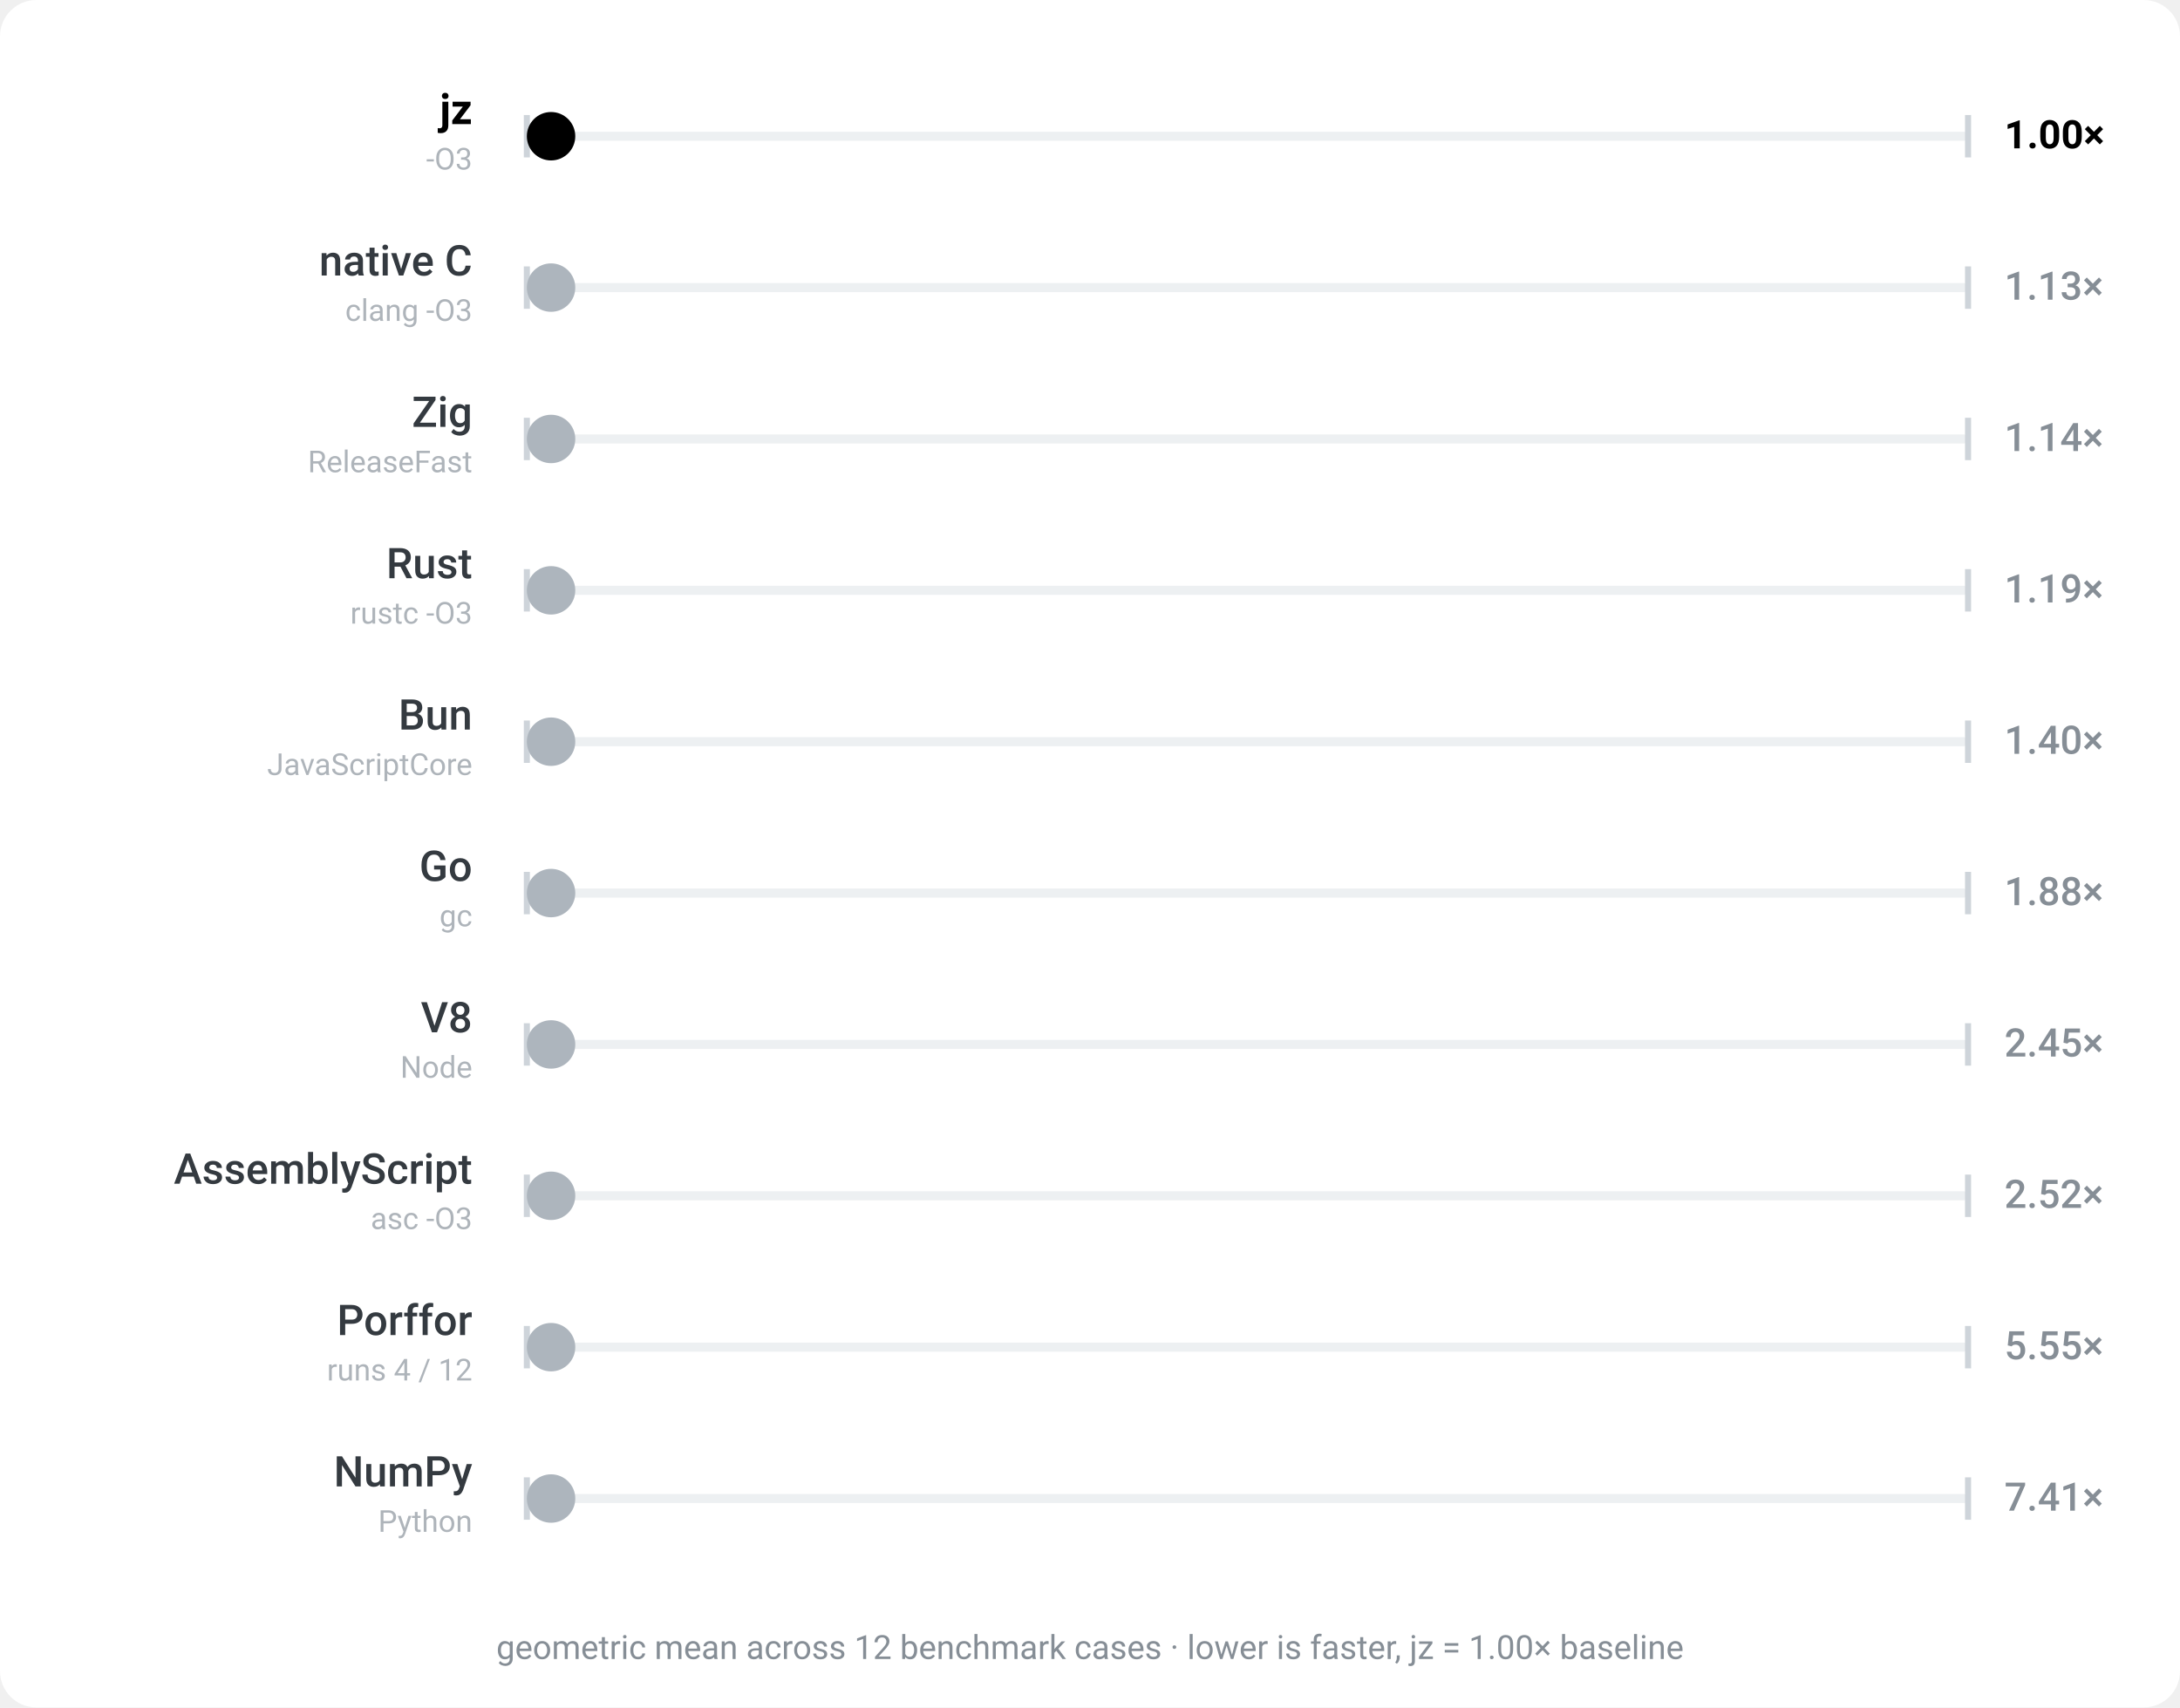
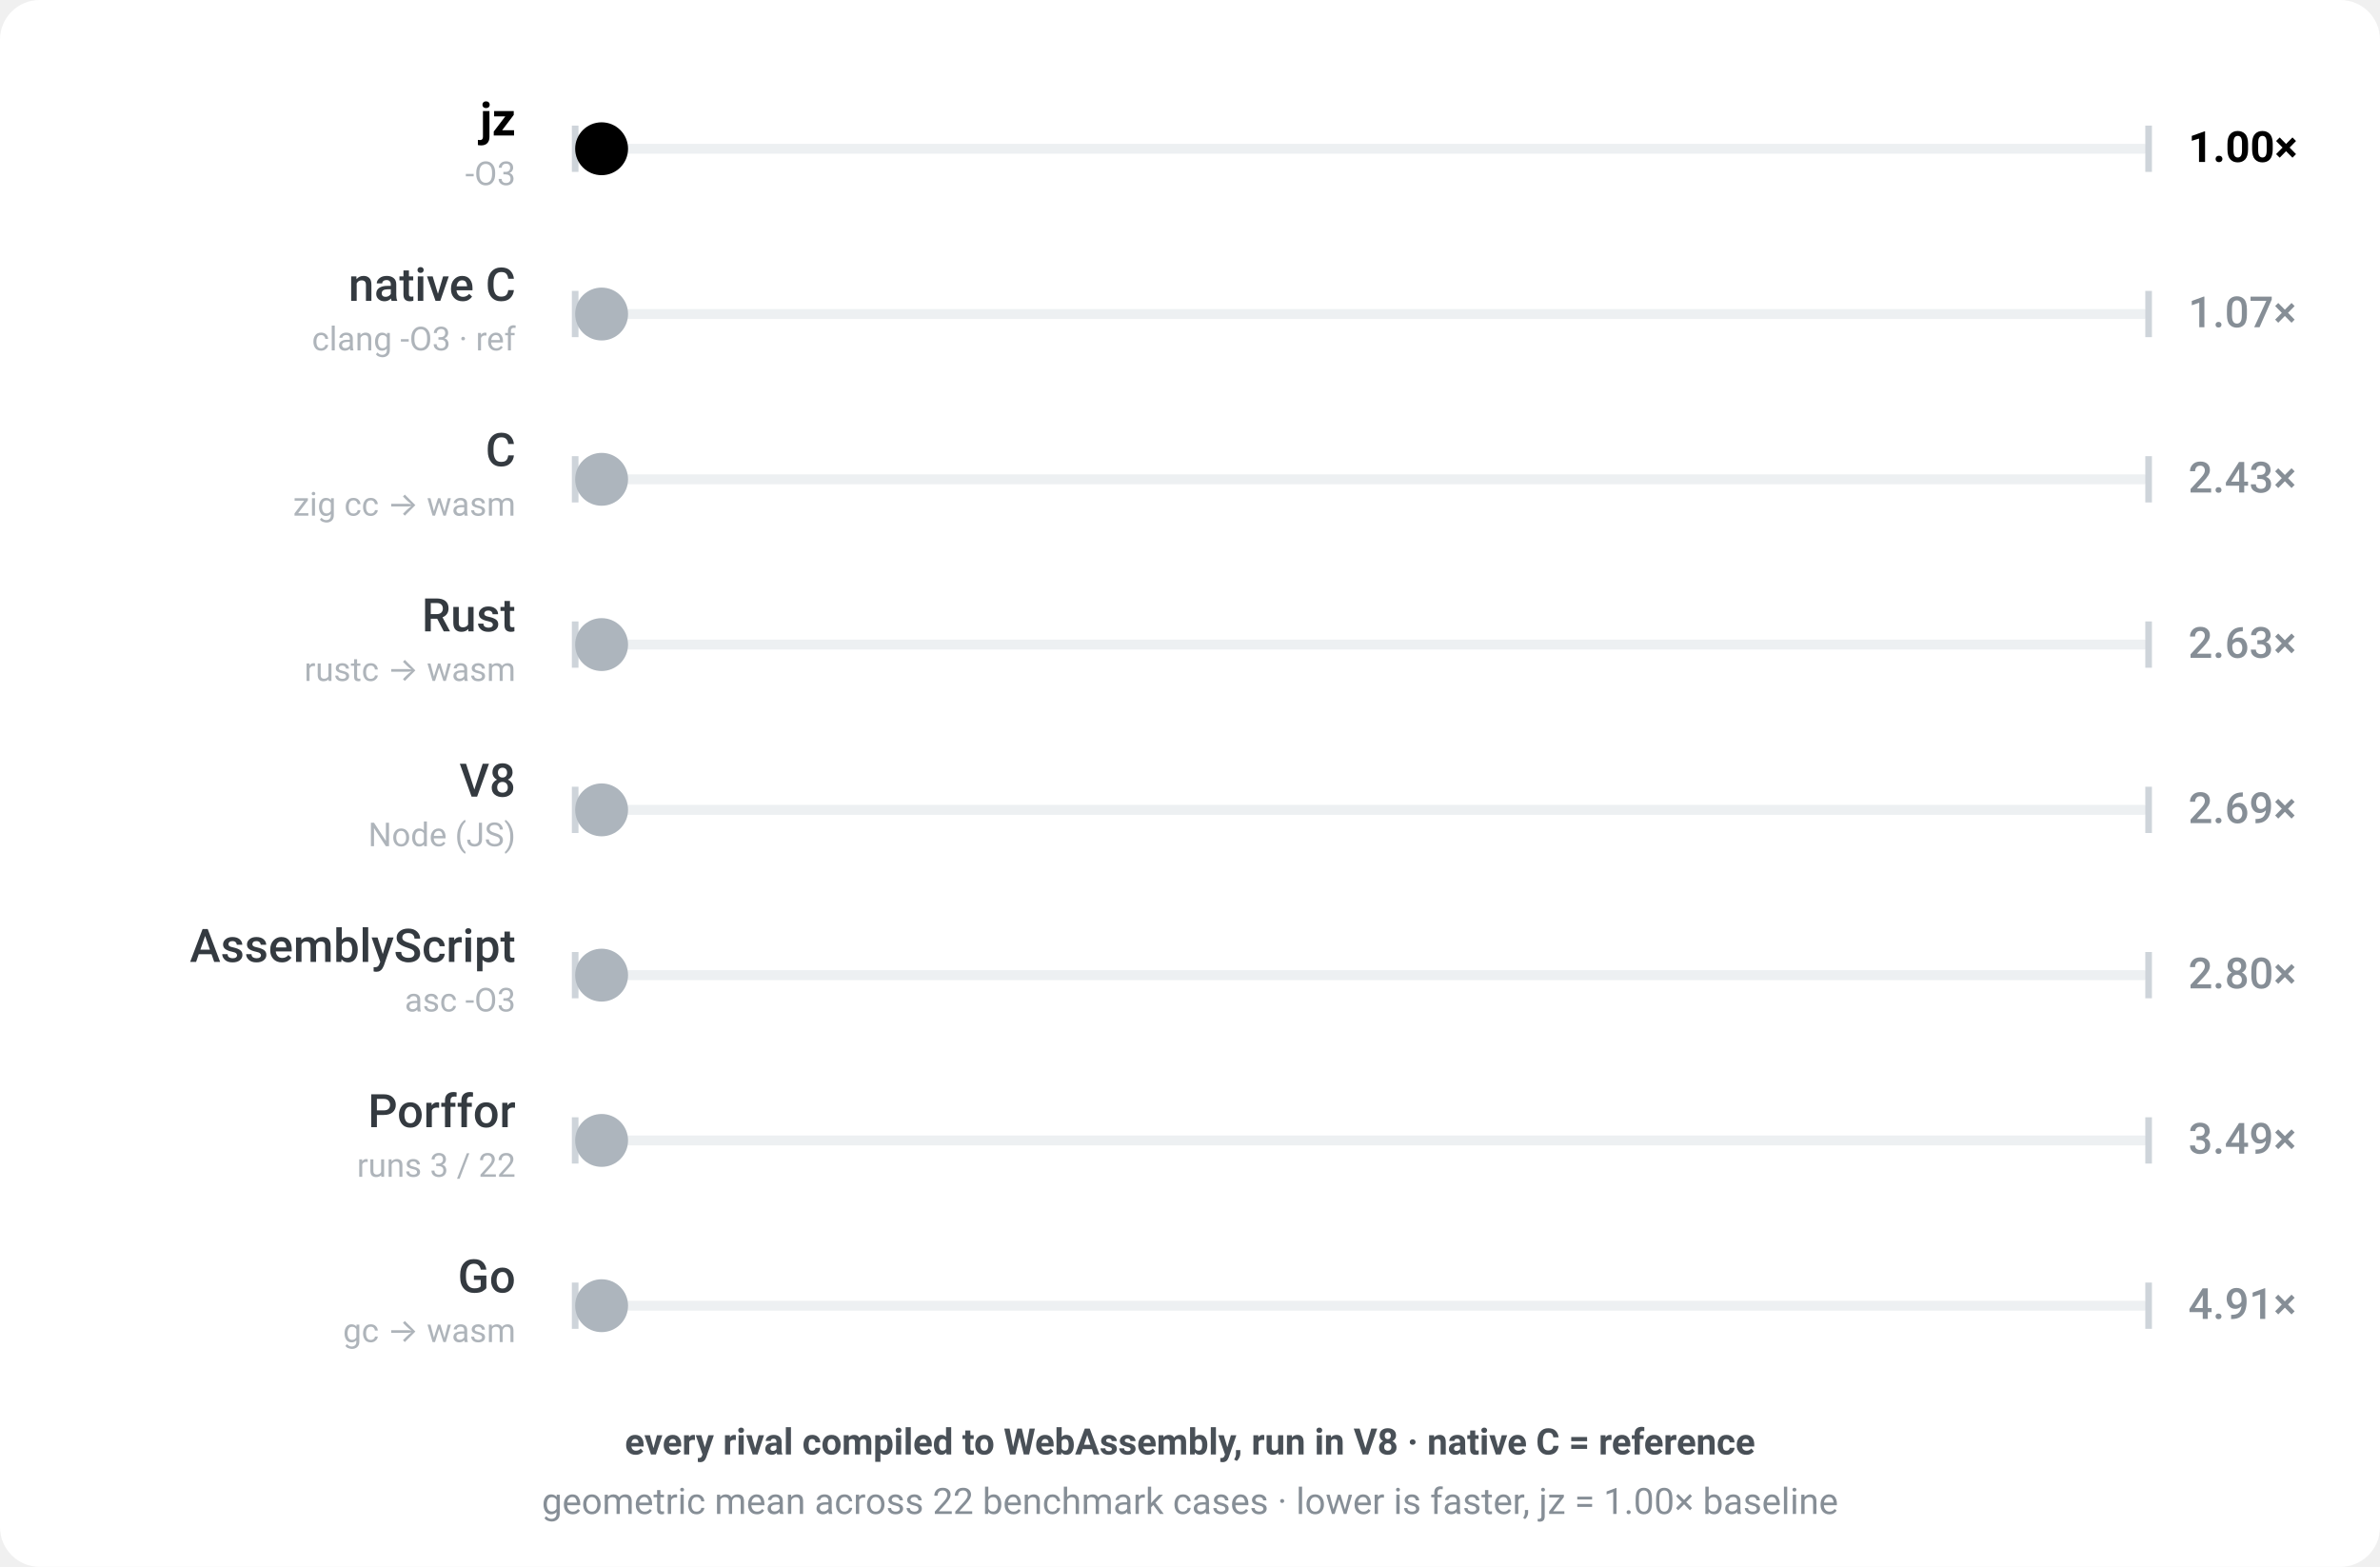
- <svg xmlns="http://www.w3.org/2000/svg" viewBox="0 0 720 564" width="720" height="564" role="img" aria-label="jz benchmark — geometric mean across 12 benchmark cases · lower is faster, jz = 1.00× baseline; each ball's speed is proportional to that engine's geometric-mean runtime across the corpus">
-   <rect width="720" height="564" rx="12" fill="#ffffff" />
+ <svg xmlns="http://www.w3.org/2000/svg" viewBox="0 0 720 474" width="720" height="474" role="img" aria-label="jz benchmark — every rival compiled to WebAssembly, run in V8 · native C = reference; geometric mean across 22 benchmark cases · lower is faster, jz = 1.00× baseline; each ball's speed is proportional to that engine's geometric-mean runtime across the corpus">
+   <rect width="720" height="474" rx="12" fill="#ffffff" />
  <g font-family="-apple-system,BlinkMacSystemFont,'Segoe UI',Roboto,sans-serif">
    <rect x="174" y="43.5" width="476" height="3" rx="1.5" fill="#edf0f2" />
    <line x1="174" y1="38" x2="174" y2="52" stroke="#ced4da" stroke-width="2" />
    <line x1="650" y1="38" x2="650" y2="52" stroke="#ced4da" stroke-width="2" />
    <text x="156" y="41" text-anchor="end" font-size="14" font-weight="700" fill="#000000">jz</text>
    <text x="156" y="56" text-anchor="end" font-size="10" fill="#aeb4ba">-O3</text>
    <text x="662" y="49" font-size="13" font-weight="700" fill="#000000">1.00×</text>
    <circle cx="182.0" cy="45" r="8" fill="#000000">
      <animate attributeName="cx" dur="1.6s" repeatCount="indefinite" calcMode="linear" keyTimes="0;0.5;1" values="182.0;642.0;182.0" begin="-0.00s" />
    </circle>
  </g>
  <g font-family="-apple-system,BlinkMacSystemFont,'Segoe UI',Roboto,sans-serif">
    <rect x="174" y="93.5" width="476" height="3" rx="1.5" fill="#edf0f2" />
    <line x1="174" y1="88" x2="174" y2="102" stroke="#ced4da" stroke-width="2" />
    <line x1="650" y1="88" x2="650" y2="102" stroke="#ced4da" stroke-width="2" />
    <text x="156" y="91" text-anchor="end" font-size="14" font-weight="500" fill="#343a40">native C</text>
-     <text x="156" y="106" text-anchor="end" font-size="10" fill="#aeb4ba">clang -O3</text>
-     <text x="662" y="99" font-size="13" font-weight="500" fill="#868e96">1.13×</text>
+     <text x="156" y="106" text-anchor="end" font-size="10" fill="#aeb4ba">clang -O3 · ref</text>
+     <text x="662" y="99" font-size="13" font-weight="500" fill="#868e96">1.07×</text>
    <circle cx="182.0" cy="95" r="8" fill="#adb5bd">
-       <animate attributeName="cx" dur="1.808s" repeatCount="indefinite" calcMode="linear" keyTimes="0;0.5;1" values="182.0;642.0;182.0" begin="-0.41s" />
+       <animate attributeName="cx" dur="1.712s" repeatCount="indefinite" calcMode="linear" keyTimes="0;0.5;1" values="182.0;642.0;182.0" begin="-0.41s" />
    </circle>
  </g>
  <g font-family="-apple-system,BlinkMacSystemFont,'Segoe UI',Roboto,sans-serif">
    <rect x="174" y="143.5" width="476" height="3" rx="1.5" fill="#edf0f2" />
    <line x1="174" y1="138" x2="174" y2="152" stroke="#ced4da" stroke-width="2" />
    <line x1="650" y1="138" x2="650" y2="152" stroke="#ced4da" stroke-width="2" />
-     <text x="156" y="141" text-anchor="end" font-size="14" font-weight="500" fill="#343a40">Zig</text>
-     <text x="156" y="156" text-anchor="end" font-size="10" fill="#aeb4ba">ReleaseFast</text>
-     <text x="662" y="149" font-size="13" font-weight="500" fill="#868e96">1.14×</text>
+     <text x="156" y="141" text-anchor="end" font-size="14" font-weight="500" fill="#343a40">C</text>
+     <text x="156" y="156" text-anchor="end" font-size="10" fill="#aeb4ba">zig cc → wasm</text>
+     <text x="662" y="149" font-size="13" font-weight="500" fill="#868e96">2.43×</text>
    <circle cx="182.0" cy="145" r="8" fill="#adb5bd">
-       <animate attributeName="cx" dur="1.824s" repeatCount="indefinite" calcMode="linear" keyTimes="0;0.5;1" values="182.0;642.0;182.0" begin="-0.82s" />
+       <animate attributeName="cx" dur="3.888s" repeatCount="indefinite" calcMode="linear" keyTimes="0;0.5;1" values="182.0;642.0;182.0" begin="-0.82s" />
    </circle>
  </g>
  <g font-family="-apple-system,BlinkMacSystemFont,'Segoe UI',Roboto,sans-serif">
    <rect x="174" y="193.5" width="476" height="3" rx="1.5" fill="#edf0f2" />
    <line x1="174" y1="188" x2="174" y2="202" stroke="#ced4da" stroke-width="2" />
    <line x1="650" y1="188" x2="650" y2="202" stroke="#ced4da" stroke-width="2" />
    <text x="156" y="191" text-anchor="end" font-size="14" font-weight="500" fill="#343a40">Rust</text>
-     <text x="156" y="206" text-anchor="end" font-size="10" fill="#aeb4ba">rustc -O3</text>
-     <text x="662" y="199" font-size="13" font-weight="500" fill="#868e96">1.19×</text>
+     <text x="156" y="206" text-anchor="end" font-size="10" fill="#aeb4ba">rustc → wasm</text>
+     <text x="662" y="199" font-size="13" font-weight="500" fill="#868e96">2.63×</text>
    <circle cx="182.0" cy="195" r="8" fill="#adb5bd">
-       <animate attributeName="cx" dur="1.904s" repeatCount="indefinite" calcMode="linear" keyTimes="0;0.5;1" values="182.0;642.0;182.0" begin="-1.23s" />
+       <animate attributeName="cx" dur="4.208s" repeatCount="indefinite" calcMode="linear" keyTimes="0;0.5;1" values="182.0;642.0;182.0" begin="-1.23s" />
    </circle>
  </g>
  <g font-family="-apple-system,BlinkMacSystemFont,'Segoe UI',Roboto,sans-serif">
    <rect x="174" y="243.5" width="476" height="3" rx="1.5" fill="#edf0f2" />
    <line x1="174" y1="238" x2="174" y2="252" stroke="#ced4da" stroke-width="2" />
    <line x1="650" y1="238" x2="650" y2="252" stroke="#ced4da" stroke-width="2" />
-     <text x="156" y="241" text-anchor="end" font-size="14" font-weight="500" fill="#343a40">Bun</text>
-     <text x="156" y="256" text-anchor="end" font-size="10" fill="#aeb4ba">JavaScriptCore</text>
-     <text x="662" y="249" font-size="13" font-weight="500" fill="#868e96">1.40×</text>
+     <text x="156" y="241" text-anchor="end" font-size="14" font-weight="500" fill="#343a40">V8</text>
+     <text x="156" y="256" text-anchor="end" font-size="10" fill="#aeb4ba">Node (JS)</text>
+     <text x="662" y="249" font-size="13" font-weight="500" fill="#868e96">2.69×</text>
    <circle cx="182.0" cy="245" r="8" fill="#adb5bd">
-       <animate attributeName="cx" dur="2.24s" repeatCount="indefinite" calcMode="linear" keyTimes="0;0.5;1" values="182.0;642.0;182.0" begin="-1.64s" />
+       <animate attributeName="cx" dur="4.304s" repeatCount="indefinite" calcMode="linear" keyTimes="0;0.5;1" values="182.0;642.0;182.0" begin="-1.64s" />
    </circle>
  </g>
  <g font-family="-apple-system,BlinkMacSystemFont,'Segoe UI',Roboto,sans-serif">
    <rect x="174" y="293.5" width="476" height="3" rx="1.5" fill="#edf0f2" />
    <line x1="174" y1="288" x2="174" y2="302" stroke="#ced4da" stroke-width="2" />
    <line x1="650" y1="288" x2="650" y2="302" stroke="#ced4da" stroke-width="2" />
-     <text x="156" y="291" text-anchor="end" font-size="14" font-weight="500" fill="#343a40">Go</text>
-     <text x="156" y="306" text-anchor="end" font-size="10" fill="#aeb4ba">gc</text>
-     <text x="662" y="299" font-size="13" font-weight="500" fill="#868e96">1.88×</text>
+     <text x="156" y="291" text-anchor="end" font-size="14" font-weight="500" fill="#343a40">AssemblyScript</text>
+     <text x="156" y="306" text-anchor="end" font-size="10" fill="#aeb4ba">asc -O3</text>
+     <text x="662" y="299" font-size="13" font-weight="500" fill="#868e96">2.80×</text>
    <circle cx="182.0" cy="295" r="8" fill="#adb5bd">
-       <animate attributeName="cx" dur="3.008s" repeatCount="indefinite" calcMode="linear" keyTimes="0;0.5;1" values="182.0;642.0;182.0" begin="-2.05s" />
+       <animate attributeName="cx" dur="4.48s" repeatCount="indefinite" calcMode="linear" keyTimes="0;0.5;1" values="182.0;642.0;182.0" begin="-2.05s" />
    </circle>
  </g>
  <g font-family="-apple-system,BlinkMacSystemFont,'Segoe UI',Roboto,sans-serif">
    <rect x="174" y="343.5" width="476" height="3" rx="1.5" fill="#edf0f2" />
    <line x1="174" y1="338" x2="174" y2="352" stroke="#ced4da" stroke-width="2" />
    <line x1="650" y1="338" x2="650" y2="352" stroke="#ced4da" stroke-width="2" />
-     <text x="156" y="341" text-anchor="end" font-size="14" font-weight="500" fill="#343a40">V8</text>
-     <text x="156" y="356" text-anchor="end" font-size="10" fill="#aeb4ba">Node</text>
-     <text x="662" y="349" font-size="13" font-weight="500" fill="#868e96">2.45×</text>
+     <text x="156" y="341" text-anchor="end" font-size="14" font-weight="500" fill="#343a40">Porffor</text>
+     <text x="156" y="356" text-anchor="end" font-size="10" fill="#aeb4ba">runs 3 / 22</text>
+     <text x="662" y="349" font-size="13" font-weight="500" fill="#868e96">3.49×</text>
    <circle cx="182.0" cy="345" r="8" fill="#adb5bd">
-       <animate attributeName="cx" dur="3.92s" repeatCount="indefinite" calcMode="linear" keyTimes="0;0.5;1" values="182.0;642.0;182.0" begin="-2.46s" />
+       <animate attributeName="cx" dur="5.584s" repeatCount="indefinite" calcMode="linear" keyTimes="0;0.5;1" values="182.0;642.0;182.0" begin="-2.46s" />
    </circle>
  </g>
  <g font-family="-apple-system,BlinkMacSystemFont,'Segoe UI',Roboto,sans-serif">
    <rect x="174" y="393.5" width="476" height="3" rx="1.5" fill="#edf0f2" />
    <line x1="174" y1="388" x2="174" y2="402" stroke="#ced4da" stroke-width="2" />
    <line x1="650" y1="388" x2="650" y2="402" stroke="#ced4da" stroke-width="2" />
-     <text x="156" y="391" text-anchor="end" font-size="14" font-weight="500" fill="#343a40">AssemblyScript</text>
-     <text x="156" y="406" text-anchor="end" font-size="10" fill="#aeb4ba">asc -O3</text>
-     <text x="662" y="399" font-size="13" font-weight="500" fill="#868e96">2.52×</text>
+     <text x="156" y="391" text-anchor="end" font-size="14" font-weight="500" fill="#343a40">Go</text>
+     <text x="156" y="406" text-anchor="end" font-size="10" fill="#aeb4ba">gc → wasm</text>
+     <text x="662" y="399" font-size="13" font-weight="500" fill="#868e96">4.91×</text>
    <circle cx="182.0" cy="395" r="8" fill="#adb5bd">
-       <animate attributeName="cx" dur="4.032s" repeatCount="indefinite" calcMode="linear" keyTimes="0;0.5;1" values="182.0;642.0;182.0" begin="-2.87s" />
+       <animate attributeName="cx" dur="7.856s" repeatCount="indefinite" calcMode="linear" keyTimes="0;0.5;1" values="182.0;642.0;182.0" begin="-2.87s" />
    </circle>
  </g>
-   <g font-family="-apple-system,BlinkMacSystemFont,'Segoe UI',Roboto,sans-serif">
-     <rect x="174" y="443.5" width="476" height="3" rx="1.5" fill="#edf0f2" />
-     <line x1="174" y1="438" x2="174" y2="452" stroke="#ced4da" stroke-width="2" />
-     <line x1="650" y1="438" x2="650" y2="452" stroke="#ced4da" stroke-width="2" />
-     <text x="156" y="441" text-anchor="end" font-size="14" font-weight="500" fill="#343a40">Porffor</text>
-     <text x="156" y="456" text-anchor="end" font-size="10" fill="#aeb4ba">runs 4 / 12</text>
-     <text x="662" y="449" font-size="13" font-weight="500" fill="#868e96">5.55×</text>
-     <circle cx="182.0" cy="445" r="8" fill="#adb5bd">
-       <animate attributeName="cx" dur="8.88s" repeatCount="indefinite" calcMode="linear" keyTimes="0;0.5;1" values="182.0;642.0;182.0" begin="-3.28s" />
-     </circle>
-   </g>
-   <g font-family="-apple-system,BlinkMacSystemFont,'Segoe UI',Roboto,sans-serif">
-     <rect x="174" y="493.5" width="476" height="3" rx="1.5" fill="#edf0f2" />
-     <line x1="174" y1="488" x2="174" y2="502" stroke="#ced4da" stroke-width="2" />
-     <line x1="650" y1="488" x2="650" y2="502" stroke="#ced4da" stroke-width="2" />
-     <text x="156" y="491" text-anchor="end" font-size="14" font-weight="500" fill="#343a40">NumPy</text>
-     <text x="156" y="506" text-anchor="end" font-size="10" fill="#aeb4ba">Python</text>
-     <text x="662" y="499" font-size="13" font-weight="500" fill="#868e96">7.41×</text>
-     <circle cx="182.0" cy="495" r="8" fill="#adb5bd">
-       <animate attributeName="cx" dur="10s" repeatCount="indefinite" calcMode="linear" keyTimes="0;0.5;1" values="182.0;642.0;182.0" begin="-3.69s" />
-     </circle>
-   </g>
-   <text x="360" y="548" text-anchor="middle" font-family="-apple-system,BlinkMacSystemFont,'Segoe UI',Roboto,sans-serif" font-size="11" fill="#868e96">geometric mean across 12 benchmark cases · lower is faster, jz = 1.00× baseline</text>
+   <text x="360" y="440" text-anchor="middle" font-family="-apple-system,BlinkMacSystemFont,'Segoe UI',Roboto,sans-serif" font-size="11" font-weight="600" fill="#495057">every rival compiled to WebAssembly, run in V8 · native C = reference</text>
+   <text x="360" y="458" text-anchor="middle" font-family="-apple-system,BlinkMacSystemFont,'Segoe UI',Roboto,sans-serif" font-size="11" fill="#868e96">geometric mean across 22 benchmark cases · lower is faster, jz = 1.00× baseline</text>
</svg>
